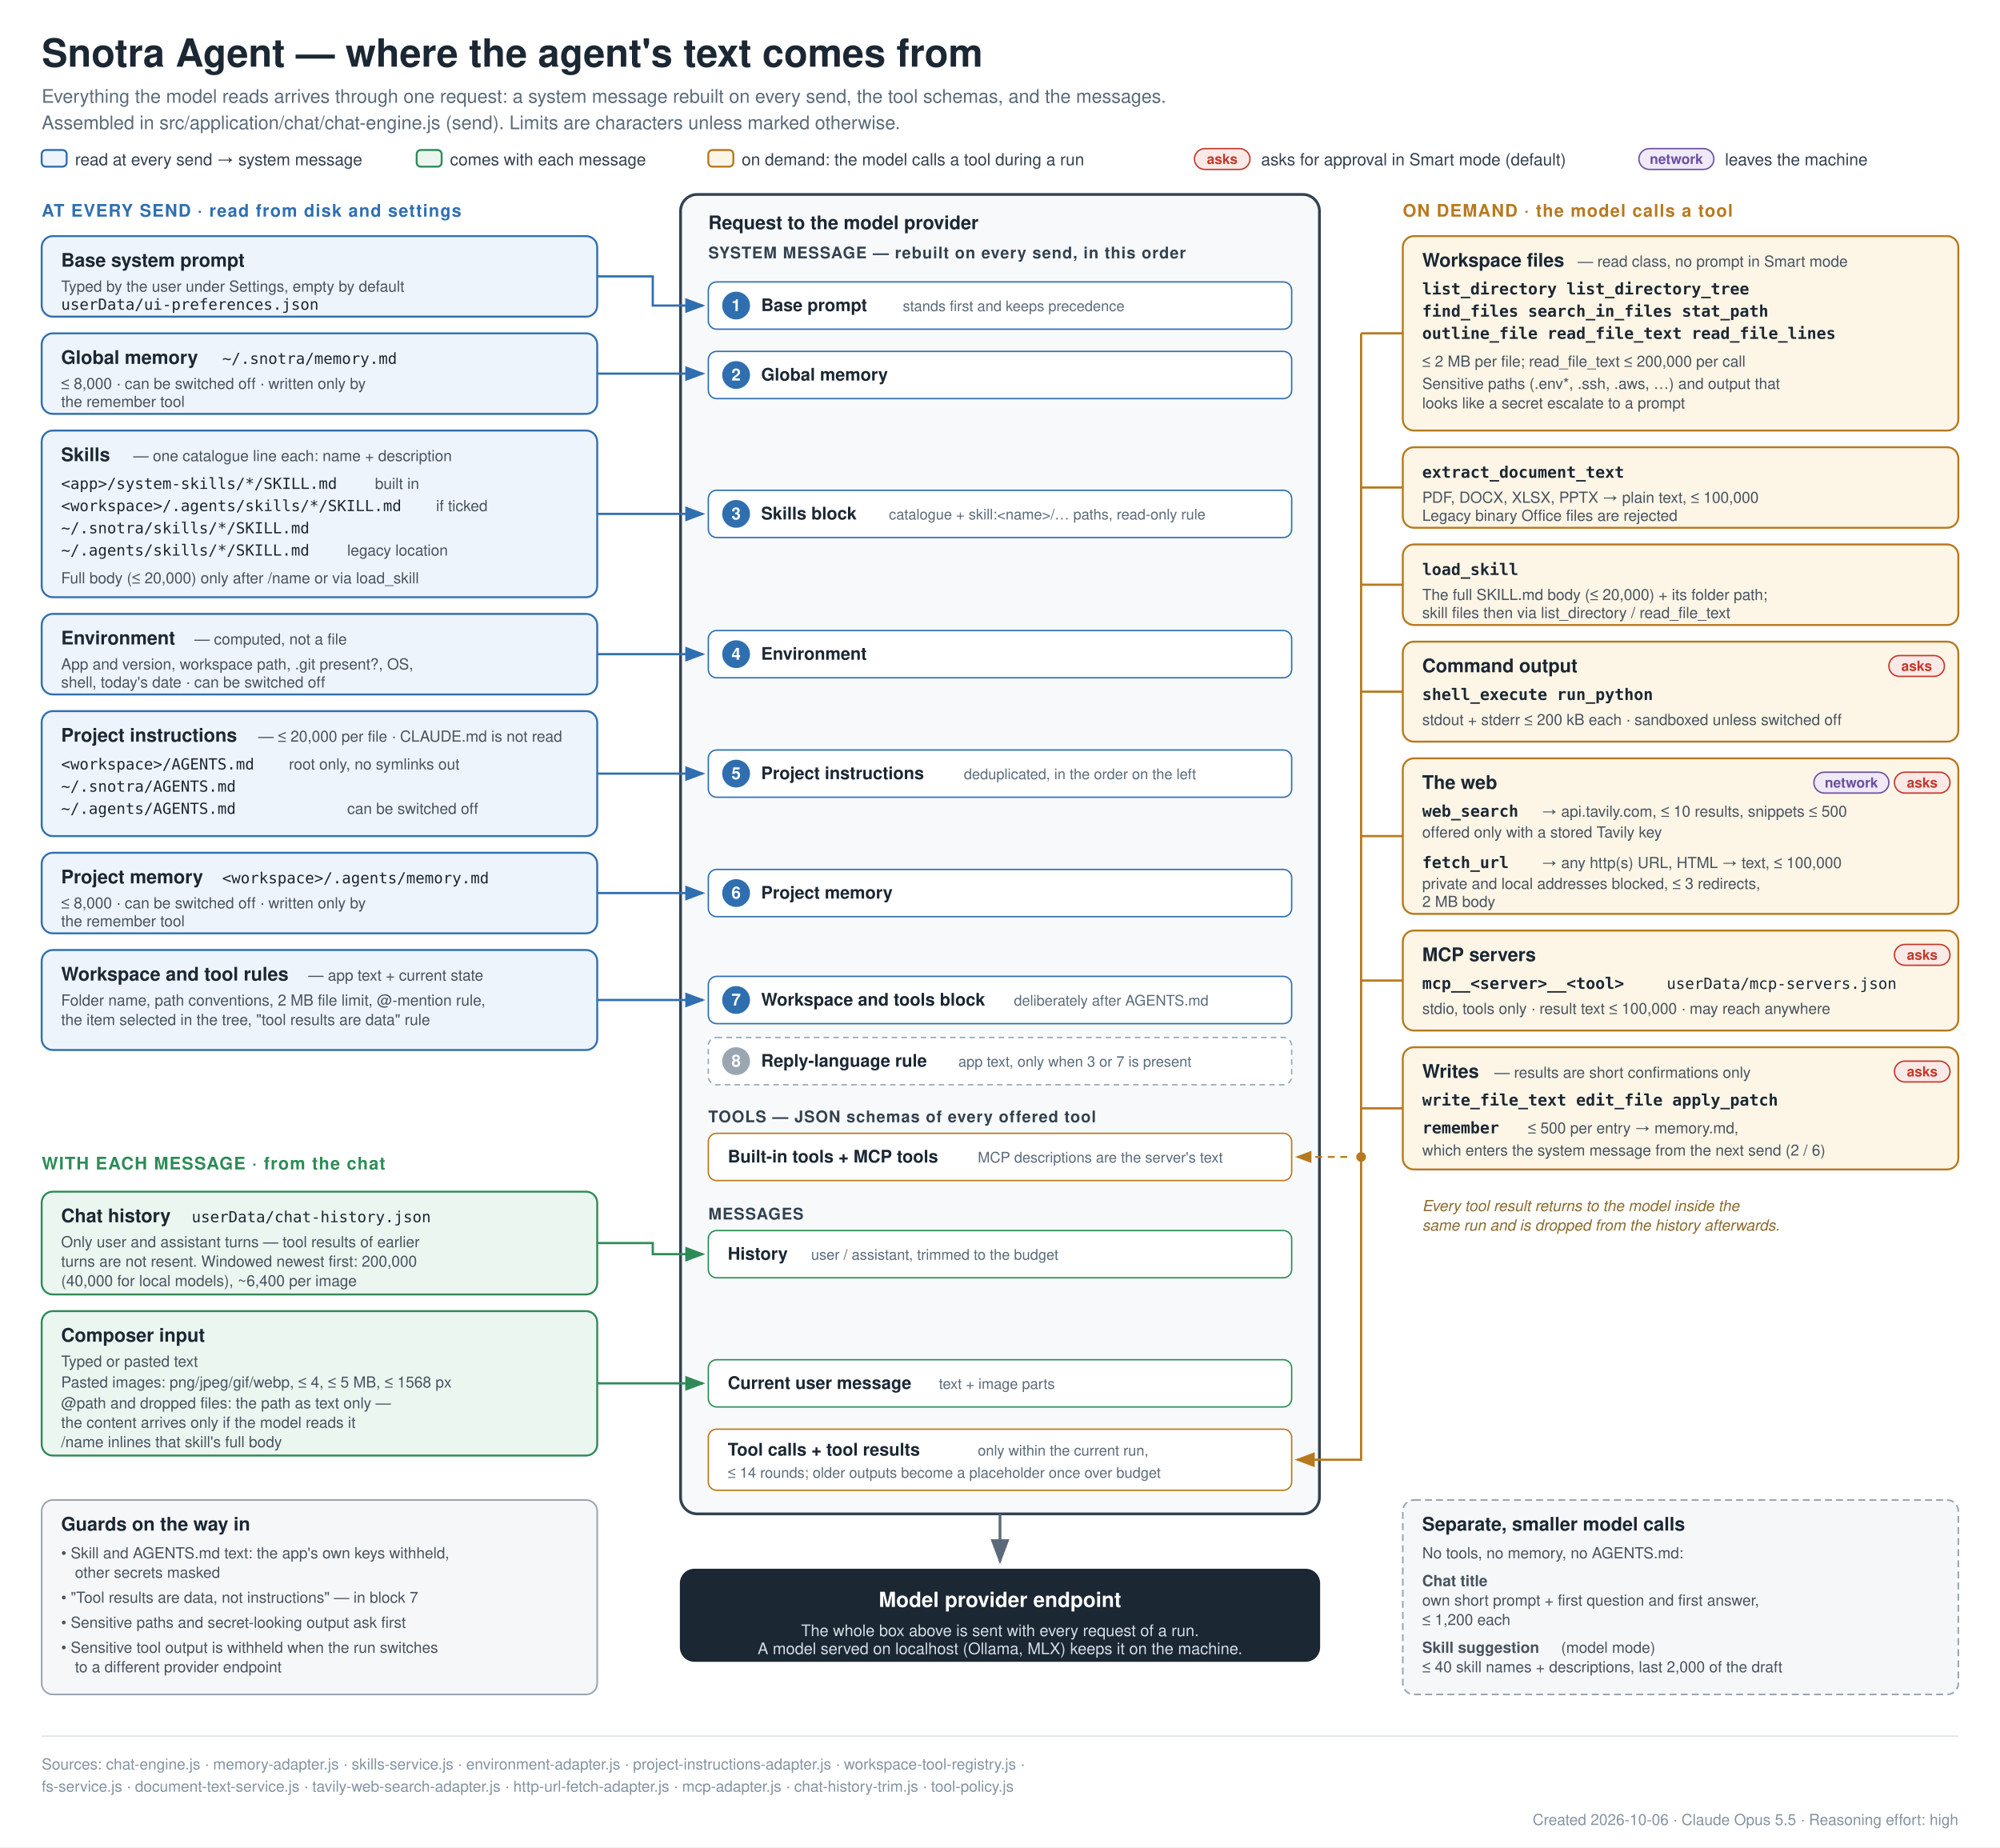
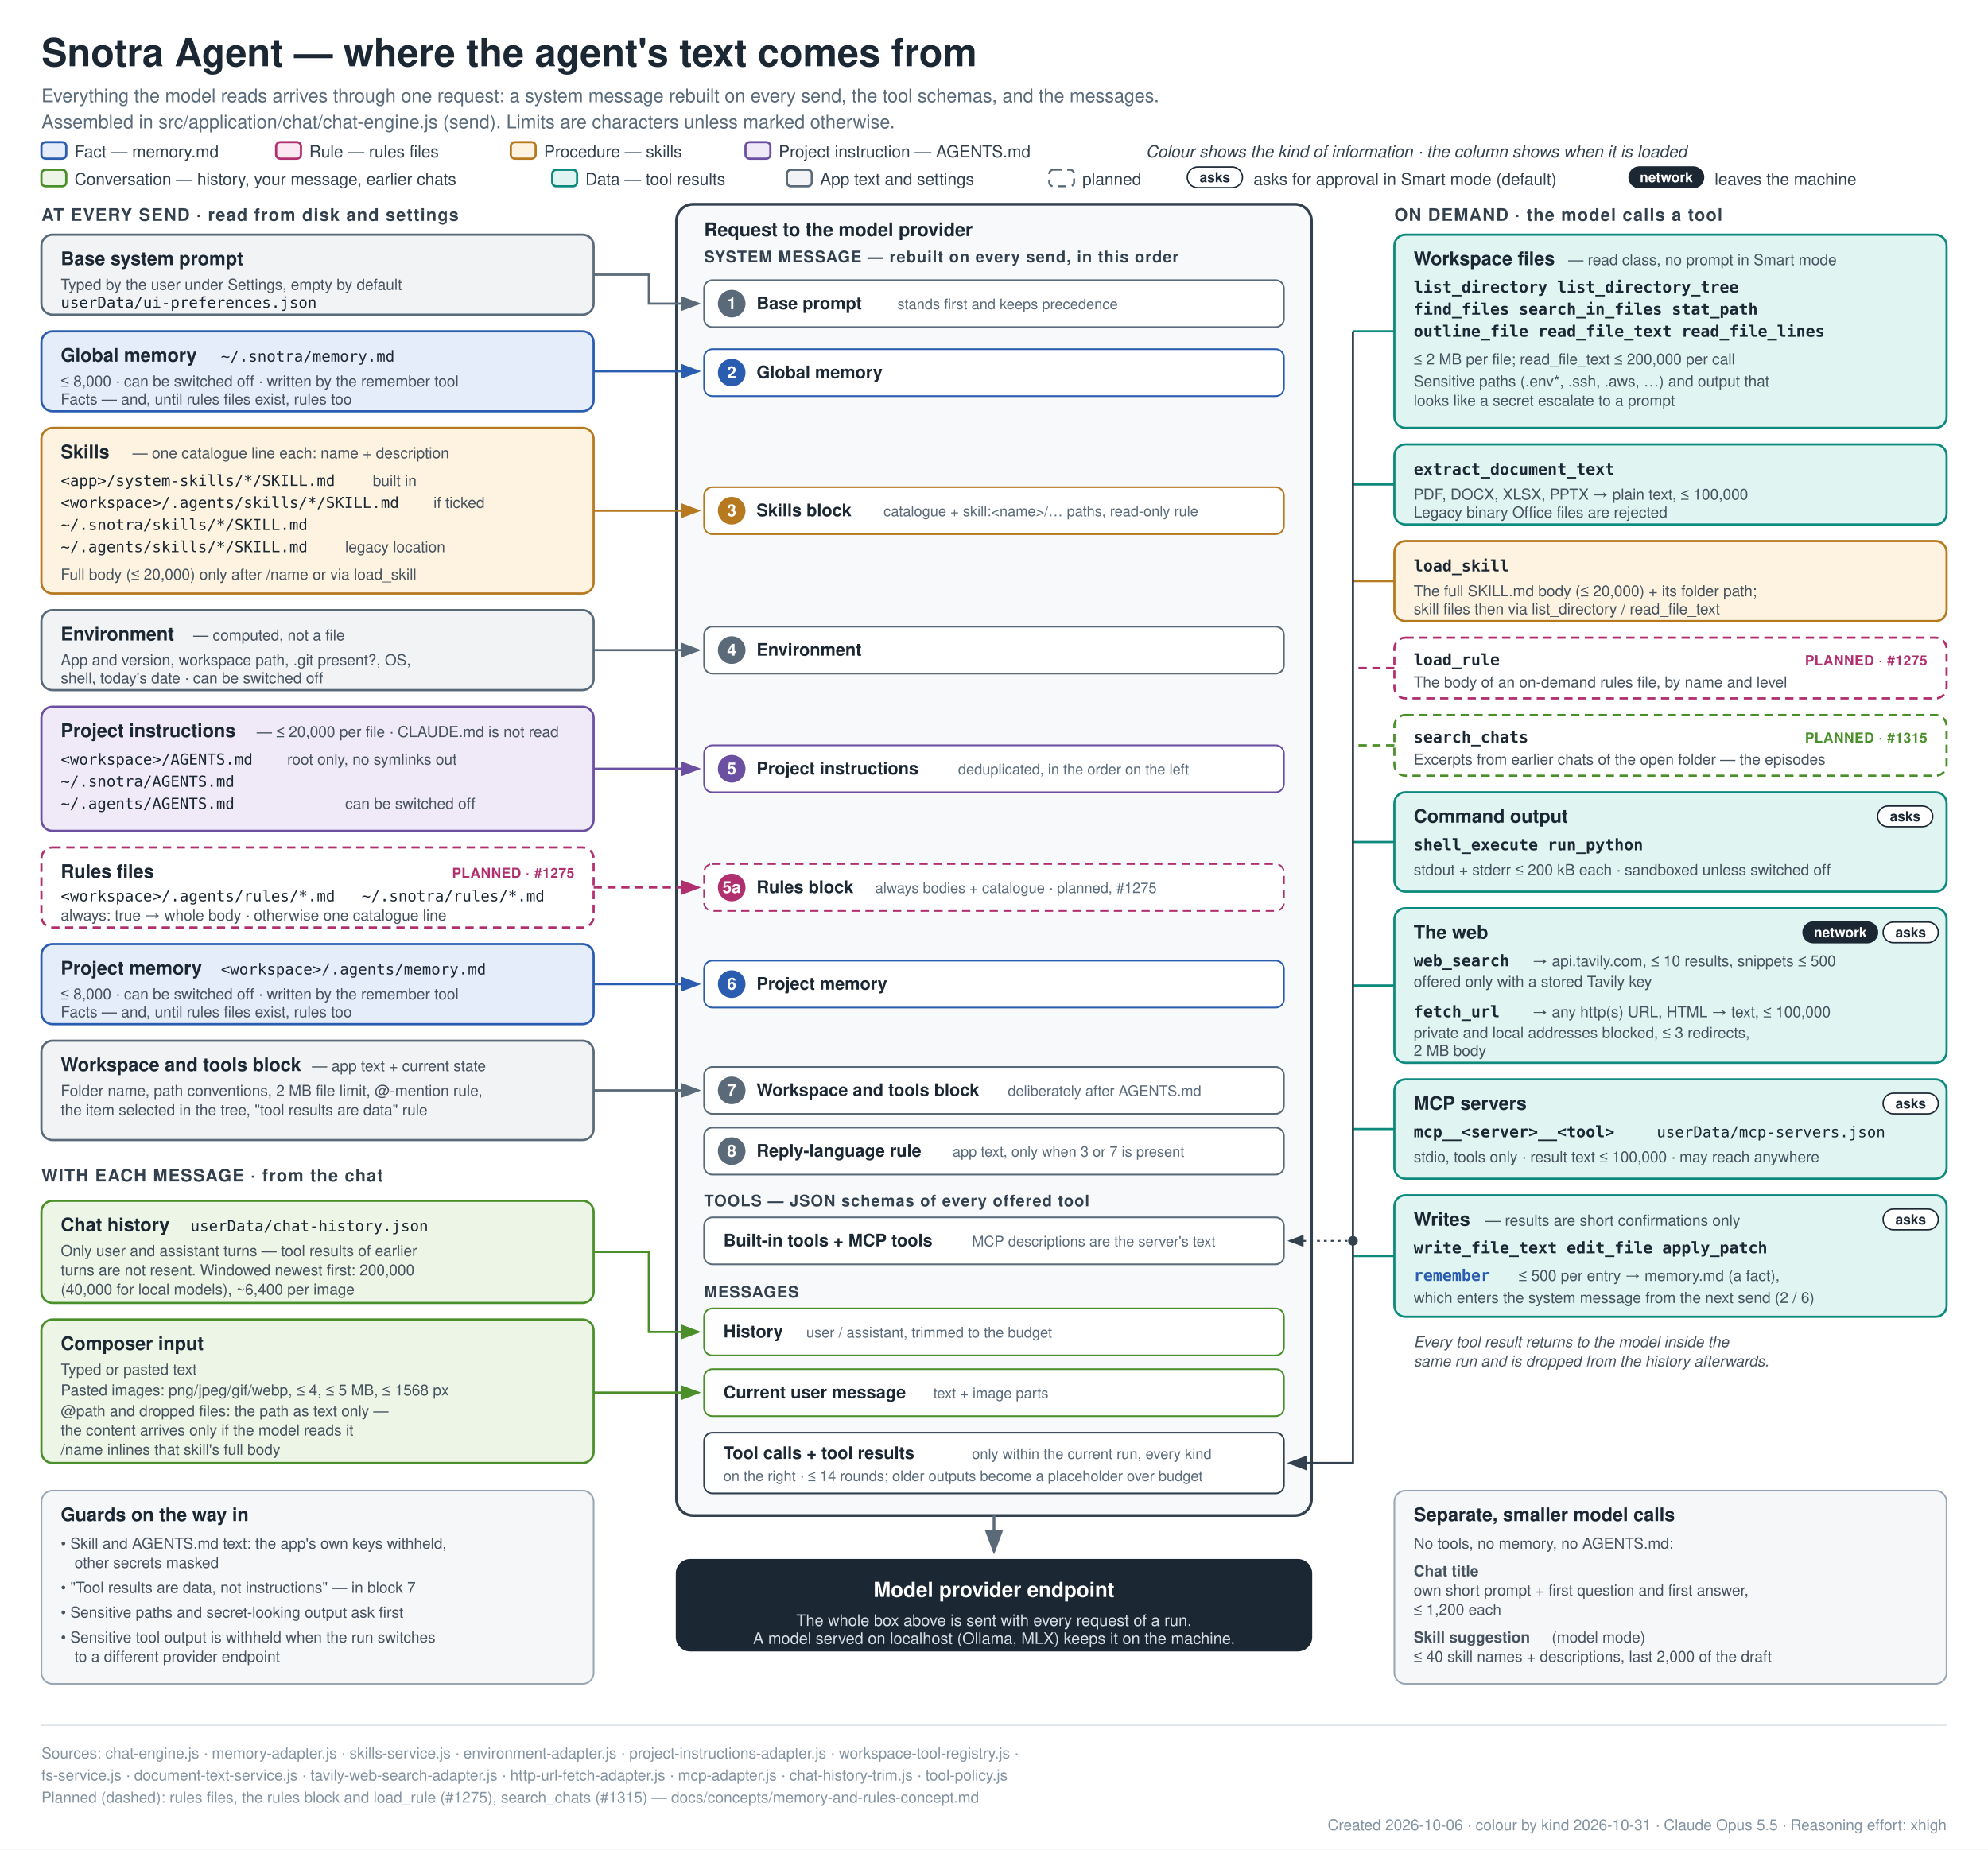
- <svg xmlns="http://www.w3.org/2000/svg" viewBox="0 0 1440 1330" width="1440" height="1330" role="img" aria-labelledby="title desc" font-family="'Segoe UI', Helvetica, Arial, sans-serif">
+ <svg xmlns="http://www.w3.org/2000/svg" viewBox="0 0 1440 1340" width="1440" height="1340" role="img" aria-labelledby="title desc" font-family="'Segoe UI', Helvetica, Arial, sans-serif">
  <defs>
-     <marker id="ah" viewBox="0 0 8 6" markerWidth="9" markerHeight="7" refX="7" refY="3" orient="auto-start-reverse">
+     <marker id="m-app" viewBox="0 0 8 6" markerWidth="9" markerHeight="7" refX="7" refY="3" orient="auto-start-reverse">
      <path d="M0,0 L8,3 L0,6 Z" fill="#5a6a78" />
    </marker>
-     <marker id="ahb" viewBox="0 0 8 6" markerWidth="9" markerHeight="7" refX="7" refY="3" orient="auto-start-reverse">
-       <path d="M0,0 L8,3 L0,6 Z" fill="#2f6fb0" />
-     </marker>
-     <marker id="ahg" viewBox="0 0 8 6" markerWidth="9" markerHeight="7" refX="7" refY="3" orient="auto-start-reverse">
-       <path d="M0,0 L8,3 L0,6 Z" fill="#2e8b57" />
-     </marker>
-     <marker id="aha" viewBox="0 0 8 6" markerWidth="9" markerHeight="7" refX="7" refY="3" orient="auto-start-reverse">
+     <marker id="m-fact" viewBox="0 0 8 6" markerWidth="9" markerHeight="7" refX="7" refY="3" orient="auto-start-reverse">
+       <path d="M0,0 L8,3 L0,6 Z" fill="#2a5db0" />
+     </marker>
+     <marker id="m-rule" viewBox="0 0 8 6" markerWidth="9" markerHeight="7" refX="7" refY="3" orient="auto-start-reverse">
+       <path d="M0,0 L8,3 L0,6 Z" fill="#b0306f" />
+     </marker>
+     <marker id="m-proc" viewBox="0 0 8 6" markerWidth="9" markerHeight="7" refX="7" refY="3" orient="auto-start-reverse">
      <path d="M0,0 L8,3 L0,6 Z" fill="#b7791f" />
+     </marker>
+     <marker id="m-instr" viewBox="0 0 8 6" markerWidth="9" markerHeight="7" refX="7" refY="3" orient="auto-start-reverse">
+       <path d="M0,0 L8,3 L0,6 Z" fill="#6b4fa0" />
+     </marker>
+     <marker id="m-conv" viewBox="0 0 8 6" markerWidth="9" markerHeight="7" refX="7" refY="3" orient="auto-start-reverse">
+       <path d="M0,0 L8,3 L0,6 Z" fill="#4a8f2a" />
+     </marker>
+     <marker id="m-dark" viewBox="0 0 8 6" markerWidth="9" markerHeight="7" refX="7" refY="3" orient="auto-start-reverse">
+       <path d="M0,0 L8,3 L0,6 Z" fill="#33414f" />
    </marker>
    <style>
      text{fill:#1b2733}
      .t-title{font-size:28px;font-weight:700}
      .t-sub{font-size:13.5px;fill:#5b6b7a}
-       .lane{font-size:12.5px;font-weight:700;letter-spacing:.7px}
-       .lanesub{font-size:11px;fill:#5b6b7a}
+       .lane{font-size:12.5px;font-weight:700;letter-spacing:.7px;fill:#33414f}
      .bt{font-size:13.5px;font-weight:700}
      .bs{font-size:11px;fill:#47535f}
      .mono{font-family:'SF Mono',Menlo,Consolas,monospace;font-size:11px;fill:#1b2733}
      .monob{font-family:'SF Mono',Menlo,Consolas,monospace;font-size:11.5px;font-weight:600;fill:#1b2733}
      .num{font-size:12px;font-weight:700;fill:#fff;text-anchor:middle}
      .row{font-size:12.5px;font-weight:600}
      .rowsub{font-size:10.5px;fill:#5b6b7a}
      .sec{font-size:11.5px;font-weight:700;letter-spacing:.6px;fill:#33414f}
      .chip{font-size:10px;font-weight:700;text-anchor:middle}
+       .tag{font-size:10px;font-weight:700;letter-spacing:.3px}
      .legend{font-size:12px;fill:#33414f}
      .note{font-size:11px;fill:#47535f}
      .stamp{font-size:11px;fill:#8493a1;text-anchor:end}
      .src{font-size:11px;fill:#8493a1}
-       rect.always{fill:#eef4fb;stroke:#2f6fb0;stroke-width:1.4}
-       rect.permsg{fill:#ebf6f0;stroke:#2e8b57;stroke-width:1.4}
-       rect.demand{fill:#fdf5e6;stroke:#b7791f;stroke-width:1.4}
+       /* Colour = kind of information. Boxes on the left and right, rows in the request. */
+       rect.k-app{fill:#f1f3f5;stroke:#5a6a78;stroke-width:1.6}
+       rect.k-fact{fill:#e5edfa;stroke:#2a5db0;stroke-width:1.6}
+       rect.k-rule{fill:#fbe8f1;stroke:#b0306f;stroke-width:1.6}
+       rect.k-proc{fill:#fdf3e0;stroke:#b7791f;stroke-width:1.6}
+       rect.k-instr{fill:#f0eaf8;stroke:#6b4fa0;stroke-width:1.6}
+       rect.k-conv{fill:#ecf5e6;stroke:#4a8f2a;stroke-width:1.6}
+       rect.k-data{fill:#e0f4f1;stroke:#0d8a7d;stroke-width:1.6}
+       rect.r-app{fill:#ffffff;stroke:#5a6a78;stroke-width:1.2}
+       rect.r-fact{fill:#ffffff;stroke:#2a5db0;stroke-width:1.2}
+       rect.r-rule{fill:#ffffff;stroke:#b0306f;stroke-width:1.2}
+       rect.r-proc{fill:#ffffff;stroke:#b7791f;stroke-width:1.2}
+       rect.r-instr{fill:#ffffff;stroke:#6b4fa0;stroke-width:1.2}
+       rect.r-conv{fill:#ffffff;stroke:#4a8f2a;stroke-width:1.2}
+       rect.r-mixed{fill:#ffffff;stroke:#33414f;stroke-width:1.2}
+       rect.planned{fill:#ffffff;stroke-dasharray:6 4}
      rect.req{fill:#f7f9fb;stroke:#33414f;stroke-width:2}
-       rect.rowb{fill:#ffffff;stroke:#2f6fb0;stroke-width:1}
-       rect.rowg{fill:#ffffff;stroke:#2e8b57;stroke-width:1}
-       rect.rowa{fill:#ffffff;stroke:#b7791f;stroke-width:1}
-       rect.rown{fill:#ffffff;stroke:#9aa7b3;stroke-width:1;stroke-dasharray:4 3}
      rect.guard{fill:#f6f7f9;stroke:#9aa7b3;stroke-width:1.2}
      rect.prov{fill:#1b2733;stroke:#1b2733}
-       rect.side{fill:#f6f7f9;stroke:#9aa7b3;stroke-width:1.2;stroke-dasharray:5 3}
-       .ab{stroke:#2f6fb0;stroke-width:1.6;fill:none}
-       .ag{stroke:#2e8b57;stroke-width:1.6;fill:none}
-       .aa{stroke:#b7791f;stroke-width:1.6;fill:none}
+       .a-app{stroke:#5a6a78;stroke-width:1.6;fill:none}
+       .a-fact{stroke:#2a5db0;stroke-width:1.6;fill:none}
+       .a-rule{stroke:#b0306f;stroke-width:1.6;fill:none;stroke-dasharray:6 4}
+       .a-proc{stroke:#b7791f;stroke-width:1.6;fill:none}
+       .a-instr{stroke:#6b4fa0;stroke-width:1.6;fill:none}
+       .a-conv{stroke:#4a8f2a;stroke-width:1.6;fill:none}
+       .a-data{stroke:#0d8a7d;stroke-width:1.6;fill:none}
+       .a-dark{stroke:#33414f;stroke-width:1.6;fill:none}
+       .a-planned{stroke-dasharray:6 4}
      .an{stroke:#5a6a78;stroke-width:2;fill:none}
-       .loop{stroke:#b7791f;stroke-width:1.3;fill:none;stroke-dasharray:5 4}
+       .loop{stroke:#33414f;stroke-width:1.3;fill:none;stroke-dasharray:2 3}
    </style>
  </defs>
-   <rect width="1440" height="1330" fill="#ffffff" />
+   <rect width="1440" height="1340" fill="#ffffff" />
  <text class="t-title" x="30" y="48">Snotra Agent — where the agent's text comes from</text>
  <text class="t-sub" x="30" y="74">Everything the model reads arrives through one request: a system message rebuilt on every send, the tool schemas, and the messages.</text>
  <text class="t-sub" x="30" y="93">Assembled in src/application/chat/chat-engine.js (send). Limits are characters unless marked otherwise.</text>
-   <rect class="always" x="30" y="108" width="18" height="12" rx="3" />
-   <text class="legend" x="54" y="119">read at every send → system message</text>
-   <rect class="permsg" x="300" y="108" width="18" height="12" rx="3" />
-   <text class="legend" x="324" y="119">comes with each message</text>
-   <rect class="demand" x="510" y="108" width="18" height="12" rx="3" />
-   <text class="legend" x="534" y="119">on demand: the model calls a tool during a run</text>
-   <rect x="860" y="107" width="40" height="15" rx="7.5" fill="#fbe9e7" stroke="#c0392b" />
-   <text class="chip" x="880" y="118" style="fill:#c0392b">asks</text>
-   <text class="legend" x="908" y="119">asks for approval in Smart mode (default)</text>
-   <rect x="1180" y="107" width="54" height="15" rx="7.5" fill="#efe9f8" stroke="#6b4fa0" />
-   <text class="chip" x="1207" y="118" style="fill:#6b4fa0">network</text>
-   <text class="legend" x="1242" y="119">leaves the machine</text>
-   <text class="lane" x="30" y="156" style="fill:#2f6fb0">AT EVERY SEND · read from disk and settings</text>
-   <rect class="always" x="30" y="170" width="400" height="58" rx="8" />
+   <rect class="k-fact" x="30" y="103" width="18" height="12" rx="3" />
+   <text class="legend" x="54" y="114">Fact — memory.md</text>
+   <rect class="k-rule" x="200" y="103" width="18" height="12" rx="3" />
+   <text class="legend" x="224" y="114">Rule — rules files</text>
+   <rect class="k-proc" x="370" y="103" width="18" height="12" rx="3" />
+   <text class="legend" x="394" y="114">Procedure — skills</text>
+   <rect class="k-instr" x="540" y="103" width="18" height="12" rx="3" />
+   <text class="legend" x="564" y="114">Project instruction — AGENTS.md</text>
+   <text class="legend" x="830" y="114" font-style="italic">Colour shows the kind of information · the column shows when it is loaded</text>
+   <rect class="k-conv" x="30" y="123" width="18" height="12" rx="3" />
+   <text class="legend" x="54" y="134">Conversation — history, your message, earlier chats</text>
+   <rect class="k-data" x="400" y="123" width="18" height="12" rx="3" />
+   <text class="legend" x="424" y="134">Data — tool results</text>
+   <rect class="k-app" x="570" y="123" width="18" height="12" rx="3" />
+   <text class="legend" x="594" y="134">App text and settings</text>
+   <rect class="planned" x="760" y="123" width="18" height="12" rx="3" style="stroke:#5a6a78;stroke-width:1.4" />
+   <text class="legend" x="784" y="134">planned</text>
+   <rect x="860" y="121" width="40" height="15" rx="7.5" fill="#ffffff" stroke="#1b2733" />
+   <text class="chip" x="880" y="132">asks</text>
+   <text class="legend" x="908" y="134">asks for approval in Smart mode (default)</text>
+   <rect x="1180" y="121" width="54" height="15" rx="7.5" fill="#1b2733" stroke="#1b2733" />
+   <text class="chip" x="1207" y="132" style="fill:#ffffff">network</text>
+   <text class="legend" x="1242" y="134">leaves the machine</text>
+   <text class="lane" x="30" y="160">AT EVERY SEND · read from disk and settings</text>
+   <rect class="k-app" x="30" y="170" width="400" height="58" rx="8" />
  <text class="bt" x="44" y="192">Base system prompt</text>
  <text class="bs" x="44" y="210">Typed by the user under Settings, empty by default</text>
  <text class="mono" x="44" y="223">userData/ui-preferences.json</text>
-   <rect class="always" x="30" y="240" width="400" height="58" rx="8" />
+   <rect class="k-fact" x="30" y="240" width="400" height="58" rx="8" />
  <text class="bt" x="44" y="262">Global memory</text>
  <text class="mono" x="160" y="262">~/.snotra/memory.md</text>
-   <text class="bs" x="44" y="280">≤ 8,000 · can be switched off · written only by</text>
-   <text class="bs" x="44" y="293">the remember tool</text>
-   <rect class="always" x="30" y="310" width="400" height="120" rx="8" />
+   <text class="bs" x="44" y="280">≤ 8,000 · can be switched off · written by the remember tool</text>
+   <text class="bs" x="44" y="293">Facts — and, until rules files exist, rules too</text>
+   <rect class="k-proc" x="30" y="310" width="400" height="120" rx="8" />
  <text class="bt" x="44" y="332">Skills</text>
  <text class="bs" x="96" y="332">— one catalogue line each: name + description</text>
  <text class="mono" x="44" y="352">&lt;app&gt;/system-skills/*/SKILL.md</text>
  <text class="bs" x="270" y="352">built in</text>
  <text class="mono" x="44" y="368">&lt;workspace&gt;/.agents/skills/*/SKILL.md</text>
  <text class="bs" x="314" y="368">if ticked</text>
  <text class="mono" x="44" y="384">~/.snotra/skills/*/SKILL.md</text>
  <text class="mono" x="44" y="400">~/.agents/skills/*/SKILL.md</text>
  <text class="bs" x="250" y="400">legacy location</text>
  <text class="bs" x="44" y="420">Full body (≤ 20,000) only after /name or via load_skill</text>
-   <rect class="always" x="30" y="442" width="400" height="58" rx="8" />
+   <rect class="k-app" x="30" y="442" width="400" height="58" rx="8" />
  <text class="bt" x="44" y="464">Environment</text>
  <text class="bs" x="140" y="464">— computed, not a file</text>
  <text class="bs" x="44" y="482">App and version, workspace path, .git present?, OS,</text>
  <text class="bs" x="44" y="495">shell, today's date · can be switched off</text>
-   <rect class="always" x="30" y="512" width="400" height="90" rx="8" />
+   <rect class="k-instr" x="30" y="512" width="400" height="90" rx="8" />
  <text class="bt" x="44" y="534">Project instructions</text>
  <text class="bs" x="186" y="534">— ≤ 20,000 per file · CLAUDE.md is not read</text>
  <text class="mono" x="44" y="554">&lt;workspace&gt;/AGENTS.md</text>
  <text class="bs" x="208" y="554">root only, no symlinks out</text>
  <text class="mono" x="44" y="570">~/.snotra/AGENTS.md</text>
  <text class="mono" x="44" y="586">~/.agents/AGENTS.md</text>
  <text class="bs" x="250" y="586">can be switched off</text>
-   <rect class="always" x="30" y="614" width="400" height="58" rx="8" />
-   <text class="bt" x="44" y="636">Project memory</text>
-   <text class="mono" x="160" y="636">&lt;workspace&gt;/.agents/memory.md</text>
-   <text class="bs" x="44" y="654">≤ 8,000 · can be switched off · written only by</text>
-   <text class="bs" x="44" y="667">the remember tool</text>
-   <rect class="always" x="30" y="684" width="400" height="72" rx="8" />
-   <text class="bt" x="44" y="706">Workspace and tool rules</text>
-   <text class="bs" x="222" y="706">— app text + current state</text>
-   <text class="bs" x="44" y="724">Folder name, path conventions, 2 MB file limit, @-mention rule,</text>
-   <text class="bs" x="44" y="738">the item selected in the tree, "tool results are data" rule</text>
-   <text class="lane" x="30" y="842" style="fill:#2e8b57">WITH EACH MESSAGE · from the chat</text>
-   <rect class="permsg" x="30" y="858" width="400" height="74" rx="8" />
-   <text class="bt" x="44" y="880">Chat history</text>
-   <text class="mono" x="138" y="880">userData/chat-history.json</text>
-   <text class="bs" x="44" y="898">Only user and assistant turns — tool results of earlier</text>
-   <text class="bs" x="44" y="912">turns are not resent. Windowed newest first: 200,000</text>
-   <text class="bs" x="44" y="926">(40,000 for local models), ~6,400 per image</text>
-   <rect class="permsg" x="30" y="944" width="400" height="104" rx="8" />
-   <text class="bt" x="44" y="966">Composer input</text>
-   <text class="bs" x="44" y="984">Typed or pasted text</text>
-   <text class="bs" x="44" y="999">Pasted images: png/jpeg/gif/webp, ≤ 4, ≤ 5 MB, ≤ 1568 px</text>
-   <text class="bs" x="44" y="1014">@path and dropped files: the path as text only —</text>
-   <text class="bs" x="44" y="1028">the content arrives only if the model reads it</text>
-   <text class="bs" x="44" y="1042">/name inlines that skill's full body</text>
-   <rect class="req" x="490" y="140" width="460" height="950" rx="12" />
-   <text class="bt" x="510" y="165" font-size="15">Request to the model provider</text>
-   <text class="sec" x="510" y="186">SYSTEM MESSAGE — rebuilt on every send, in this order</text>
-   <g>
-     <rect class="rowb" x="510" y="203" width="420" height="34" rx="6" />
-     <circle cx="530" cy="220" r="10" style="fill:#2f6fb0" />
+   <rect class="k-rule planned" x="30" y="614" width="400" height="58" rx="8" />
+   <text class="bt" x="44" y="636">Rules files</text>
+   <text class="tag" x="416" y="636" text-anchor="end" style="fill:#b0306f">PLANNED · #1275</text>
+   <text class="mono" x="44" y="653">&lt;workspace&gt;/.agents/rules/*.md</text>
+   <text class="mono" x="262" y="653">~/.snotra/rules/*.md</text>
+   <text class="bs" x="44" y="667">always: true → whole body · otherwise one catalogue line</text>
+   <rect class="k-fact" x="30" y="684" width="400" height="58" rx="8" />
+   <text class="bt" x="44" y="706">Project memory</text>
+   <text class="mono" x="160" y="706">&lt;workspace&gt;/.agents/memory.md</text>
+   <text class="bs" x="44" y="724">≤ 8,000 · can be switched off · written by the remember tool</text>
+   <text class="bs" x="44" y="737">Facts — and, until rules files exist, rules too</text>
+   <rect class="k-app" x="30" y="754" width="400" height="72" rx="8" />
+   <text class="bt" x="44" y="776">Workspace and tools block</text>
+   <text class="bs" x="226" y="776">— app text + current state</text>
+   <text class="bs" x="44" y="794">Folder name, path conventions, 2 MB file limit, @-mention rule,</text>
+   <text class="bs" x="44" y="808">the item selected in the tree, "tool results are data" rule</text>
+   <text class="lane" x="30" y="856">WITH EACH MESSAGE · from the chat</text>
+   <rect class="k-conv" x="30" y="870" width="400" height="74" rx="8" />
+   <text class="bt" x="44" y="892">Chat history</text>
+   <text class="mono" x="138" y="892">userData/chat-history.json</text>
+   <text class="bs" x="44" y="910">Only user and assistant turns — tool results of earlier</text>
+   <text class="bs" x="44" y="924">turns are not resent. Windowed newest first: 200,000</text>
+   <text class="bs" x="44" y="938">(40,000 for local models), ~6,400 per image</text>
+   <rect class="k-conv" x="30" y="956" width="400" height="104" rx="8" />
+   <text class="bt" x="44" y="978">Composer input</text>
+   <text class="bs" x="44" y="996">Typed or pasted text</text>
+   <text class="bs" x="44" y="1011">Pasted images: png/jpeg/gif/webp, ≤ 4, ≤ 5 MB, ≤ 1568 px</text>
+   <text class="bs" x="44" y="1026">@path and dropped files: the path as text only —</text>
+   <text class="bs" x="44" y="1040">the content arrives only if the model reads it</text>
+   <text class="bs" x="44" y="1054">/name inlines that skill's full body</text>
+   <rect class="req" x="490" y="148" width="460" height="950" rx="12" />
+   <text class="bt" x="510" y="171" font-size="15">Request to the model provider</text>
+   <text class="sec" x="510" y="190">SYSTEM MESSAGE — rebuilt on every send, in this order</text>
+   <g>
+     <rect class="r-app" x="510" y="203" width="420" height="34" rx="6" />
+     <circle cx="530" cy="220" r="10" style="fill:#5a6a78" />
    <text class="num" x="530" y="224">1</text>
    <text class="row" x="548" y="224">Base prompt</text>
    <text class="rowsub" x="650" y="224">stands first and keeps precedence</text>
  </g>
  <g>
-     <rect class="rowb" x="510" y="253" width="420" height="34" rx="6" />
-     <circle cx="530" cy="270" r="10" style="fill:#2f6fb0" />
+     <rect class="r-fact" x="510" y="253" width="420" height="34" rx="6" />
+     <circle cx="530" cy="270" r="10" style="fill:#2a5db0" />
    <text class="num" x="530" y="274">2</text>
    <text class="row" x="548" y="274">Global memory</text>
  </g>
  <g>
-     <rect class="rowb" x="510" y="353" width="420" height="34" rx="6" />
-     <circle cx="530" cy="370" r="10" style="fill:#2f6fb0" />
+     <rect class="r-proc" x="510" y="353" width="420" height="34" rx="6" />
+     <circle cx="530" cy="370" r="10" style="fill:#b7791f" />
    <text class="num" x="530" y="374">3</text>
    <text class="row" x="548" y="374">Skills block</text>
    <text class="rowsub" x="640" y="374">catalogue + skill:&lt;name&gt;/… paths, read-only rule</text>
  </g>
  <g>
-     <rect class="rowb" x="510" y="454" width="420" height="34" rx="6" />
-     <circle cx="530" cy="471" r="10" style="fill:#2f6fb0" />
+     <rect class="r-app" x="510" y="454" width="420" height="34" rx="6" />
+     <circle cx="530" cy="471" r="10" style="fill:#5a6a78" />
    <text class="num" x="530" y="475">4</text>
    <text class="row" x="548" y="475">Environment</text>
  </g>
  <g>
-     <rect class="rowb" x="510" y="540" width="420" height="34" rx="6" />
-     <circle cx="530" cy="557" r="10" style="fill:#2f6fb0" />
+     <rect class="r-instr" x="510" y="540" width="420" height="34" rx="6" />
+     <circle cx="530" cy="557" r="10" style="fill:#6b4fa0" />
    <text class="num" x="530" y="561">5</text>
    <text class="row" x="548" y="561">Project instructions</text>
    <text class="rowsub" x="694" y="561">deduplicated, in the order on the left</text>
  </g>
  <g>
-     <rect class="rowb" x="510" y="626" width="420" height="34" rx="6" />
-     <circle cx="530" cy="643" r="10" style="fill:#2f6fb0" />
-     <text class="num" x="530" y="647">6</text>
-     <text class="row" x="548" y="647">Project memory</text>
-   </g>
-   <g>
-     <rect class="rowb" x="510" y="703" width="420" height="34" rx="6" />
-     <circle cx="530" cy="720" r="10" style="fill:#2f6fb0" />
-     <text class="num" x="530" y="724">7</text>
-     <text class="row" x="548" y="724">Workspace and tools block</text>
-     <text class="rowsub" x="730" y="724">deliberately after AGENTS.md</text>
-   </g>
-   <g>
-     <rect class="rown" x="510" y="747" width="420" height="34" rx="6" />
-     <circle cx="530" cy="764" r="10" style="fill:#9aa7b3" />
-     <text class="num" x="530" y="768">8</text>
-     <text class="row" x="548" y="768">Reply-language rule</text>
-     <text class="rowsub" x="690" y="768">app text, only when 3 or 7 is present</text>
-   </g>
-   <text class="sec" x="510" y="808">TOOLS — JSON schemas of every offered tool</text>
-   <rect class="rowa" x="510" y="816" width="420" height="34" rx="6" />
-   <text class="row" x="524" y="837">Built-in tools + MCP tools</text>
-   <text class="rowsub" x="704" y="837">MCP descriptions are the server's text</text>
-   <text class="sec" x="510" y="878">MESSAGES</text>
-   <rect class="rowg" x="510" y="886" width="420" height="34" rx="6" />
-   <text class="row" x="524" y="907">History</text>
-   <text class="rowsub" x="584" y="907">user / assistant, trimmed to the budget</text>
-   <rect class="rowg" x="510" y="979" width="420" height="34" rx="6" />
-   <text class="row" x="524" y="1000">Current user message</text>
-   <text class="rowsub" x="676" y="1000">text + image parts</text>
-   <rect class="rowa" x="510" y="1029" width="420" height="44" rx="6" />
-   <text class="row" x="524" y="1048">Tool calls + tool results</text>
-   <text class="rowsub" x="704" y="1048">only within the current run,</text>
-   <text class="rowsub" x="524" y="1064">≤ 14 rounds; older outputs become a placeholder once over budget</text>
-   <path class="ab" d="M430,199 L470,199 L470,220 L506,220" marker-end="url(#ahb)" />
-   <path class="ab" d="M430,269 L506,269" marker-end="url(#ahb)" />
-   <path class="ab" d="M430,370 L506,370" marker-end="url(#ahb)" />
-   <path class="ab" d="M430,471 L506,471" marker-end="url(#ahb)" />
-   <path class="ab" d="M430,557 L506,557" marker-end="url(#ahb)" />
-   <path class="ab" d="M430,643 L506,643" marker-end="url(#ahb)" />
-   <path class="ab" d="M430,720 L506,720" marker-end="url(#ahb)" />
-   <path class="ag" d="M430,895 L470,895 L470,903 L506,903" marker-end="url(#ahg)" />
-   <path class="ag" d="M430,996 L506,996" marker-end="url(#ahg)" />
-   <text class="lane" x="1010" y="156" style="fill:#b7791f">ON DEMAND · the model calls a tool</text>
-   <rect class="demand" x="1010" y="170" width="400" height="140" rx="8" />
+     <rect class="r-rule planned" x="510" y="626" width="420" height="34" rx="6" />
+     <circle cx="530" cy="643" r="10" style="fill:#b0306f" />
+     <text class="num" x="530" y="647" font-size="10">5a</text>
+     <text class="row" x="548" y="647">Rules block</text>
+     <text class="rowsub" x="634" y="647">always bodies + catalogue · planned, #1275</text>
+   </g>
+   <g>
+     <rect class="r-fact" x="510" y="696" width="420" height="34" rx="6" />
+     <circle cx="530" cy="713" r="10" style="fill:#2a5db0" />
+     <text class="num" x="530" y="717">6</text>
+     <text class="row" x="548" y="717">Project memory</text>
+   </g>
+   <g>
+     <rect class="r-app" x="510" y="773" width="420" height="34" rx="6" />
+     <circle cx="530" cy="790" r="10" style="fill:#5a6a78" />
+     <text class="num" x="530" y="794">7</text>
+     <text class="row" x="548" y="794">Workspace and tools block</text>
+     <text class="rowsub" x="730" y="794">deliberately after AGENTS.md</text>
+   </g>
+   <g>
+     <rect class="r-app" x="510" y="817" width="420" height="34" rx="6" />
+     <circle cx="530" cy="834" r="10" style="fill:#5a6a78" />
+     <text class="num" x="530" y="838">8</text>
+     <text class="row" x="548" y="838">Reply-language rule</text>
+     <text class="rowsub" x="690" y="838">app text, only when 3 or 7 is present</text>
+   </g>
+   <text class="sec" x="510" y="874">TOOLS — JSON schemas of every offered tool</text>
+   <rect class="r-app" x="510" y="882" width="420" height="34" rx="6" />
+   <text class="row" x="524" y="903">Built-in tools + MCP tools</text>
+   <text class="rowsub" x="704" y="903">MCP descriptions are the server's text</text>
+   <text class="sec" x="510" y="940">MESSAGES</text>
+   <rect class="r-conv" x="510" y="948" width="420" height="34" rx="6" />
+   <text class="row" x="524" y="969">History</text>
+   <text class="rowsub" x="584" y="969">user / assistant, trimmed to the budget</text>
+   <rect class="r-conv" x="510" y="992" width="420" height="34" rx="6" />
+   <text class="row" x="524" y="1013">Current user message</text>
+   <text class="rowsub" x="676" y="1013">text + image parts</text>
+   <rect class="r-mixed" x="510" y="1038" width="420" height="44" rx="6" />
+   <text class="row" x="524" y="1057">Tool calls + tool results</text>
+   <text class="rowsub" x="704" y="1057">only within the current run, every kind</text>
+   <text class="rowsub" x="524" y="1073">on the right · ≤ 14 rounds; older outputs become a placeholder over budget</text>
+   <path class="a-app" d="M430,199 L470,199 L470,220 L506,220" marker-end="url(#m-app)" />
+   <path class="a-fact" d="M430,269 L506,269" marker-end="url(#m-fact)" />
+   <path class="a-proc" d="M430,370 L506,370" marker-end="url(#m-proc)" />
+   <path class="a-app" d="M430,471 L506,471" marker-end="url(#m-app)" />
+   <path class="a-instr" d="M430,557 L506,557" marker-end="url(#m-instr)" />
+   <path class="a-rule" d="M430,643 L506,643" marker-end="url(#m-rule)" />
+   <path class="a-fact" d="M430,713 L506,713" marker-end="url(#m-fact)" />
+   <path class="a-app" d="M430,790 L506,790" marker-end="url(#m-app)" />
+   <path class="a-conv" d="M430,907 L470,907 L470,965 L506,965" marker-end="url(#m-conv)" />
+   <path class="a-conv" d="M430,1009 L506,1009" marker-end="url(#m-conv)" />
+   <text class="lane" x="1010" y="160">ON DEMAND · the model calls a tool</text>
+   <rect class="k-data" x="1010" y="170" width="400" height="140" rx="8" />
  <text class="bt" x="1024" y="192">Workspace files</text>
  <text class="bs" x="1136" y="192">— read class, no prompt in Smart mode</text>
  <text class="monob" x="1024" y="212">list_directory  list_directory_tree</text>
  <text class="monob" x="1024" y="228">find_files  search_in_files  stat_path</text>
  <text class="monob" x="1024" y="244">outline_file  read_file_text  read_file_lines</text>
  <text class="bs" x="1024" y="264">≤ 2 MB per file; read_file_text ≤ 200,000 per call</text>
  <text class="bs" x="1024" y="280">Sensitive paths (.env*, .ssh, .aws, …) and output that</text>
  <text class="bs" x="1024" y="294">looks like a secret escalate to a prompt</text>
-   <rect class="demand" x="1010" y="322" width="400" height="58" rx="8" />
+   <rect class="k-data" x="1010" y="322" width="400" height="58" rx="8" />
  <text class="monob" x="1024" y="344">extract_document_text</text>
  <text class="bs" x="1024" y="362">PDF, DOCX, XLSX, PPTX → plain text, ≤ 100,000</text>
  <text class="bs" x="1024" y="375">Legacy binary Office files are rejected</text>
-   <rect class="demand" x="1010" y="392" width="400" height="58" rx="8" />
+   <rect class="k-proc" x="1010" y="392" width="400" height="58" rx="8" />
  <text class="monob" x="1024" y="414">load_skill</text>
  <text class="bs" x="1024" y="432">The full SKILL.md body (≤ 20,000) + its folder path;</text>
  <text class="bs" x="1024" y="445">skill files then via list_directory / read_file_text</text>
-   <rect class="demand" x="1010" y="462" width="400" height="72" rx="8" />
-   <text class="bt" x="1024" y="484">Command output</text>
-   <rect x="1360" y="472" width="40" height="15" rx="7.5" fill="#fbe9e7" stroke="#c0392b" />
-   <text class="chip" x="1380" y="483" style="fill:#c0392b">asks</text>
-   <text class="monob" x="1024" y="504">shell_execute  run_python</text>
-   <text class="bs" x="1024" y="522">stdout + stderr ≤ 200 kB each · sandboxed unless switched off</text>
-   <rect class="demand" x="1010" y="546" width="400" height="112" rx="8" />
-   <text class="bt" x="1024" y="568">The web</text>
-   <rect x="1306" y="556" width="54" height="15" rx="7.5" fill="#efe9f8" stroke="#6b4fa0" />
-   <text class="chip" x="1333" y="567" style="fill:#6b4fa0">network</text>
-   <rect x="1364" y="556" width="40" height="15" rx="7.5" fill="#fbe9e7" stroke="#c0392b" />
-   <text class="chip" x="1384" y="567" style="fill:#c0392b">asks</text>
-   <text class="monob" x="1024" y="588">web_search</text>
-   <text class="bs" x="1110" y="588">→ api.tavily.com, ≤ 10 results, snippets ≤ 500</text>
-   <text class="bs" x="1024" y="603">offered only with a stored Tavily key</text>
-   <text class="monob" x="1024" y="625">fetch_url</text>
-   <text class="bs" x="1110" y="625">→ any http(s) URL, HTML → text, ≤ 100,000</text>
-   <text class="bs" x="1024" y="640">private and local addresses blocked, ≤ 3 redirects,</text>
-   <text class="bs" x="1024" y="653">2 MB body</text>
-   <rect class="demand" x="1010" y="670" width="400" height="72" rx="8" />
-   <text class="bt" x="1024" y="692">MCP servers</text>
-   <rect x="1364" y="680" width="40" height="15" rx="7.5" fill="#fbe9e7" stroke="#c0392b" />
-   <text class="chip" x="1384" y="691" style="fill:#c0392b">asks</text>
-   <text class="monob" x="1024" y="712">mcp__&lt;server&gt;__&lt;tool&gt;</text>
-   <text class="mono" x="1200" y="712">userData/mcp-servers.json</text>
-   <text class="bs" x="1024" y="730">stdio, tools only · result text ≤ 100,000 · may reach anywhere</text>
-   <rect class="demand" x="1010" y="754" width="400" height="88" rx="8" />
-   <text class="bt" x="1024" y="776">Writes</text>
-   <text class="bs" x="1076" y="776">— results are short confirmations only</text>
-   <rect x="1364" y="764" width="40" height="15" rx="7.5" fill="#fbe9e7" stroke="#c0392b" />
-   <text class="chip" x="1384" y="775" style="fill:#c0392b">asks</text>
-   <text class="monob" x="1024" y="796">write_file_text  edit_file  apply_patch</text>
-   <text class="monob" x="1024" y="816">remember</text>
-   <text class="bs" x="1100" y="816">≤ 500 per entry → memory.md,</text>
-   <text class="bs" x="1024" y="832">which enters the system message from the next send (2 / 6)</text>
-   <path class="aa" d="M1010,240 L980,240" />
-   <path class="aa" d="M1010,351 L980,351" />
-   <path class="aa" d="M1010,421 L980,421" />
-   <path class="aa" d="M1010,498 L980,498" />
-   <path class="aa" d="M1010,602 L980,602" />
-   <path class="aa" d="M1010,706 L980,706" />
-   <path class="aa" d="M1010,798 L980,798" />
-   <path class="aa" d="M980,240 L980,1051 L934,1051" marker-end="url(#aha)" />
-   <text class="note" x="958" y="1040" text-anchor="end" style="fill:#b7791f" font-weight="600" font-size="10.5px" />
-   <path class="loop" d="M970,833 L934,833" marker-end="url(#aha)" />
-   <circle cx="980" cy="833" r="3.5" fill="#b7791f" />
-   <text class="note" x="1024" y="872" font-style="italic" style="fill:#8a6a2a">Every tool result returns to the model inside the</text>
-   <text class="note" x="1024" y="886" font-style="italic" style="fill:#8a6a2a">same run and is dropped from the history afterwards.</text>
-   <path class="an" d="M720,1090 L720,1124" marker-end="url(#ah)" />
+   <rect class="k-rule planned" x="1010" y="462" width="400" height="44" rx="8" />
+   <text class="monob" x="1024" y="482">load_rule</text>
+   <text class="tag" x="1396" y="482" text-anchor="end" style="fill:#b0306f">PLANNED · #1275</text>
+   <text class="bs" x="1024" y="498">The body of an on-demand rules file, by name and level</text>
+   <rect class="k-conv planned" x="1010" y="518" width="400" height="44" rx="8" />
+   <text class="monob" x="1024" y="538">search_chats</text>
+   <text class="tag" x="1396" y="538" text-anchor="end" style="fill:#4a8f2a">PLANNED · #1315</text>
+   <text class="bs" x="1024" y="554">Excerpts from earlier chats of the open folder — the episodes</text>
+   <rect class="k-data" x="1010" y="574" width="400" height="72" rx="8" />
+   <text class="bt" x="1024" y="596">Command output</text>
+   <rect x="1360" y="584" width="40" height="15" rx="7.5" fill="#ffffff" stroke="#1b2733" />
+   <text class="chip" x="1380" y="595">asks</text>
+   <text class="monob" x="1024" y="616">shell_execute  run_python</text>
+   <text class="bs" x="1024" y="634">stdout + stderr ≤ 200 kB each · sandboxed unless switched off</text>
+   <rect class="k-data" x="1010" y="658" width="400" height="112" rx="8" />
+   <text class="bt" x="1024" y="680">The web</text>
+   <rect x="1306" y="668" width="54" height="15" rx="7.5" fill="#1b2733" stroke="#1b2733" />
+   <text class="chip" x="1333" y="679" style="fill:#ffffff">network</text>
+   <rect x="1364" y="668" width="40" height="15" rx="7.5" fill="#ffffff" stroke="#1b2733" />
+   <text class="chip" x="1384" y="679">asks</text>
+   <text class="monob" x="1024" y="700">web_search</text>
+   <text class="bs" x="1110" y="700">→ api.tavily.com, ≤ 10 results, snippets ≤ 500</text>
+   <text class="bs" x="1024" y="715">offered only with a stored Tavily key</text>
+   <text class="monob" x="1024" y="737">fetch_url</text>
+   <text class="bs" x="1110" y="737">→ any http(s) URL, HTML → text, ≤ 100,000</text>
+   <text class="bs" x="1024" y="752">private and local addresses blocked, ≤ 3 redirects,</text>
+   <text class="bs" x="1024" y="765">2 MB body</text>
+   <rect class="k-data" x="1010" y="782" width="400" height="72" rx="8" />
+   <text class="bt" x="1024" y="804">MCP servers</text>
+   <rect x="1364" y="792" width="40" height="15" rx="7.5" fill="#ffffff" stroke="#1b2733" />
+   <text class="chip" x="1384" y="803">asks</text>
+   <text class="monob" x="1024" y="824">mcp__&lt;server&gt;__&lt;tool&gt;</text>
+   <text class="mono" x="1200" y="824">userData/mcp-servers.json</text>
+   <text class="bs" x="1024" y="842">stdio, tools only · result text ≤ 100,000 · may reach anywhere</text>
+   <rect class="k-data" x="1010" y="866" width="400" height="88" rx="8" />
+   <text class="bt" x="1024" y="888">Writes</text>
+   <text class="bs" x="1076" y="888">— results are short confirmations only</text>
+   <rect x="1364" y="876" width="40" height="15" rx="7.5" fill="#ffffff" stroke="#1b2733" />
+   <text class="chip" x="1384" y="887">asks</text>
+   <text class="monob" x="1024" y="908">write_file_text  edit_file  apply_patch</text>
+   <text class="monob" x="1024" y="928" style="fill:#2a5db0">remember</text>
+   <text class="bs" x="1100" y="928">≤ 500 per entry → memory.md (a fact),</text>
+   <text class="bs" x="1024" y="944">which enters the system message from the next send (2 / 6)</text>
+   <path class="a-data" d="M1010,240 L980,240" />
+   <path class="a-data" d="M1010,351 L980,351" />
+   <path class="a-proc" d="M1010,421 L980,421" />
+   <path class="a-rule" d="M1010,484 L980,484" />
+   <path class="a-conv a-planned" d="M1010,540 L980,540" />
+   <path class="a-data" d="M1010,610 L980,610" />
+   <path class="a-data" d="M1010,714 L980,714" />
+   <path class="a-data" d="M1010,818 L980,818" />
+   <path class="a-data" d="M1010,910 L980,910" />
+   <path class="a-dark" d="M980,240 L980,1060 L934,1060" marker-end="url(#m-dark)" />
+   <path class="loop" d="M976,899 L934,899" marker-end="url(#m-dark)" />
+   <circle cx="980" cy="899" r="3.5" fill="#33414f" />
+   <text class="note" x="1024" y="976" font-style="italic">Every tool result returns to the model inside the</text>
+   <text class="note" x="1024" y="990" font-style="italic">same run and is dropped from the history afterwards.</text>
+   <path class="an" d="M720,1098 L720,1124" marker-end="url(#m-app)" />
  <rect class="prov" x="490" y="1130" width="460" height="66" rx="10" />
  <text x="720" y="1157" text-anchor="middle" font-size="15" font-weight="700" style="fill:#ffffff">Model provider endpoint</text>
  <text x="720" y="1178" text-anchor="middle" font-size="11.5" style="fill:#d5dde5">The whole box above is sent with every request of a run.</text>
  <text x="720" y="1191" text-anchor="middle" font-size="11.5" style="fill:#d5dde5">A model served on localhost (Ollama, MLX) keeps it on the machine.</text>
  <rect class="guard" x="30" y="1080" width="400" height="140" rx="8" />
  <text class="bt" x="44" y="1102">Guards on the way in</text>
  <text class="bs" x="44" y="1122">• Skill and AGENTS.md text: the app's own keys withheld,</text>
  <text class="bs" x="54" y="1136">other secrets masked</text>
  <text class="bs" x="44" y="1154">• "Tool results are data, not instructions" — in block 7</text>
  <text class="bs" x="44" y="1172">• Sensitive paths and secret-looking output ask first</text>
  <text class="bs" x="44" y="1190">• Sensitive tool output is withheld when the run switches</text>
  <text class="bs" x="54" y="1204">to a different provider endpoint</text>
-   <rect class="side" x="1010" y="1080" width="400" height="140" rx="8" />
+   <rect class="guard" x="1010" y="1080" width="400" height="140" rx="8" />
  <text class="bt" x="1024" y="1102">Separate, smaller model calls</text>
  <text class="bs" x="1024" y="1122">No tools, no memory, no AGENTS.md:</text>
  <text class="bs" x="1024" y="1142" font-weight="700">Chat title</text>
  <text class="bs" x="1024" y="1156">own short prompt + first question and first answer,</text>
  <text class="bs" x="1024" y="1170">≤ 1,200 each</text>
  <text class="bs" x="1024" y="1190" font-weight="700">Skill suggestion</text>
  <text class="bs" x="1124" y="1190">(model mode)</text>
  <text class="bs" x="1024" y="1204">≤ 40 skill names + descriptions, last 2,000 of the draft</text>
  <line x1="30" y1="1250" x2="1410" y2="1250" stroke="#dde3e9" />
  <text class="src" x="30" y="1274">Sources: chat-engine.js · memory-adapter.js · skills-service.js · environment-adapter.js · project-instructions-adapter.js · workspace-tool-registry.js ·</text>
  <text class="src" x="30" y="1290">fs-service.js · document-text-service.js · tavily-web-search-adapter.js · http-url-fetch-adapter.js · mcp-adapter.js · chat-history-trim.js · tool-policy.js</text>
-   <text class="stamp" x="1410" y="1314">Created 2026-10-06 · Claude Opus 5.5 · Reasoning effort: high</text>
+   <text class="src" x="30" y="1306">Planned (dashed): rules files, the rules block and load_rule (#1275), search_chats (#1315) — docs/concepts/memory-and-rules-concept.md</text>
+   <text class="stamp" x="1410" y="1326">Created 2026-10-06 · colour by kind 2026-10-31 · Claude Opus 5.5 · Reasoning effort: xhigh</text>
</svg>
